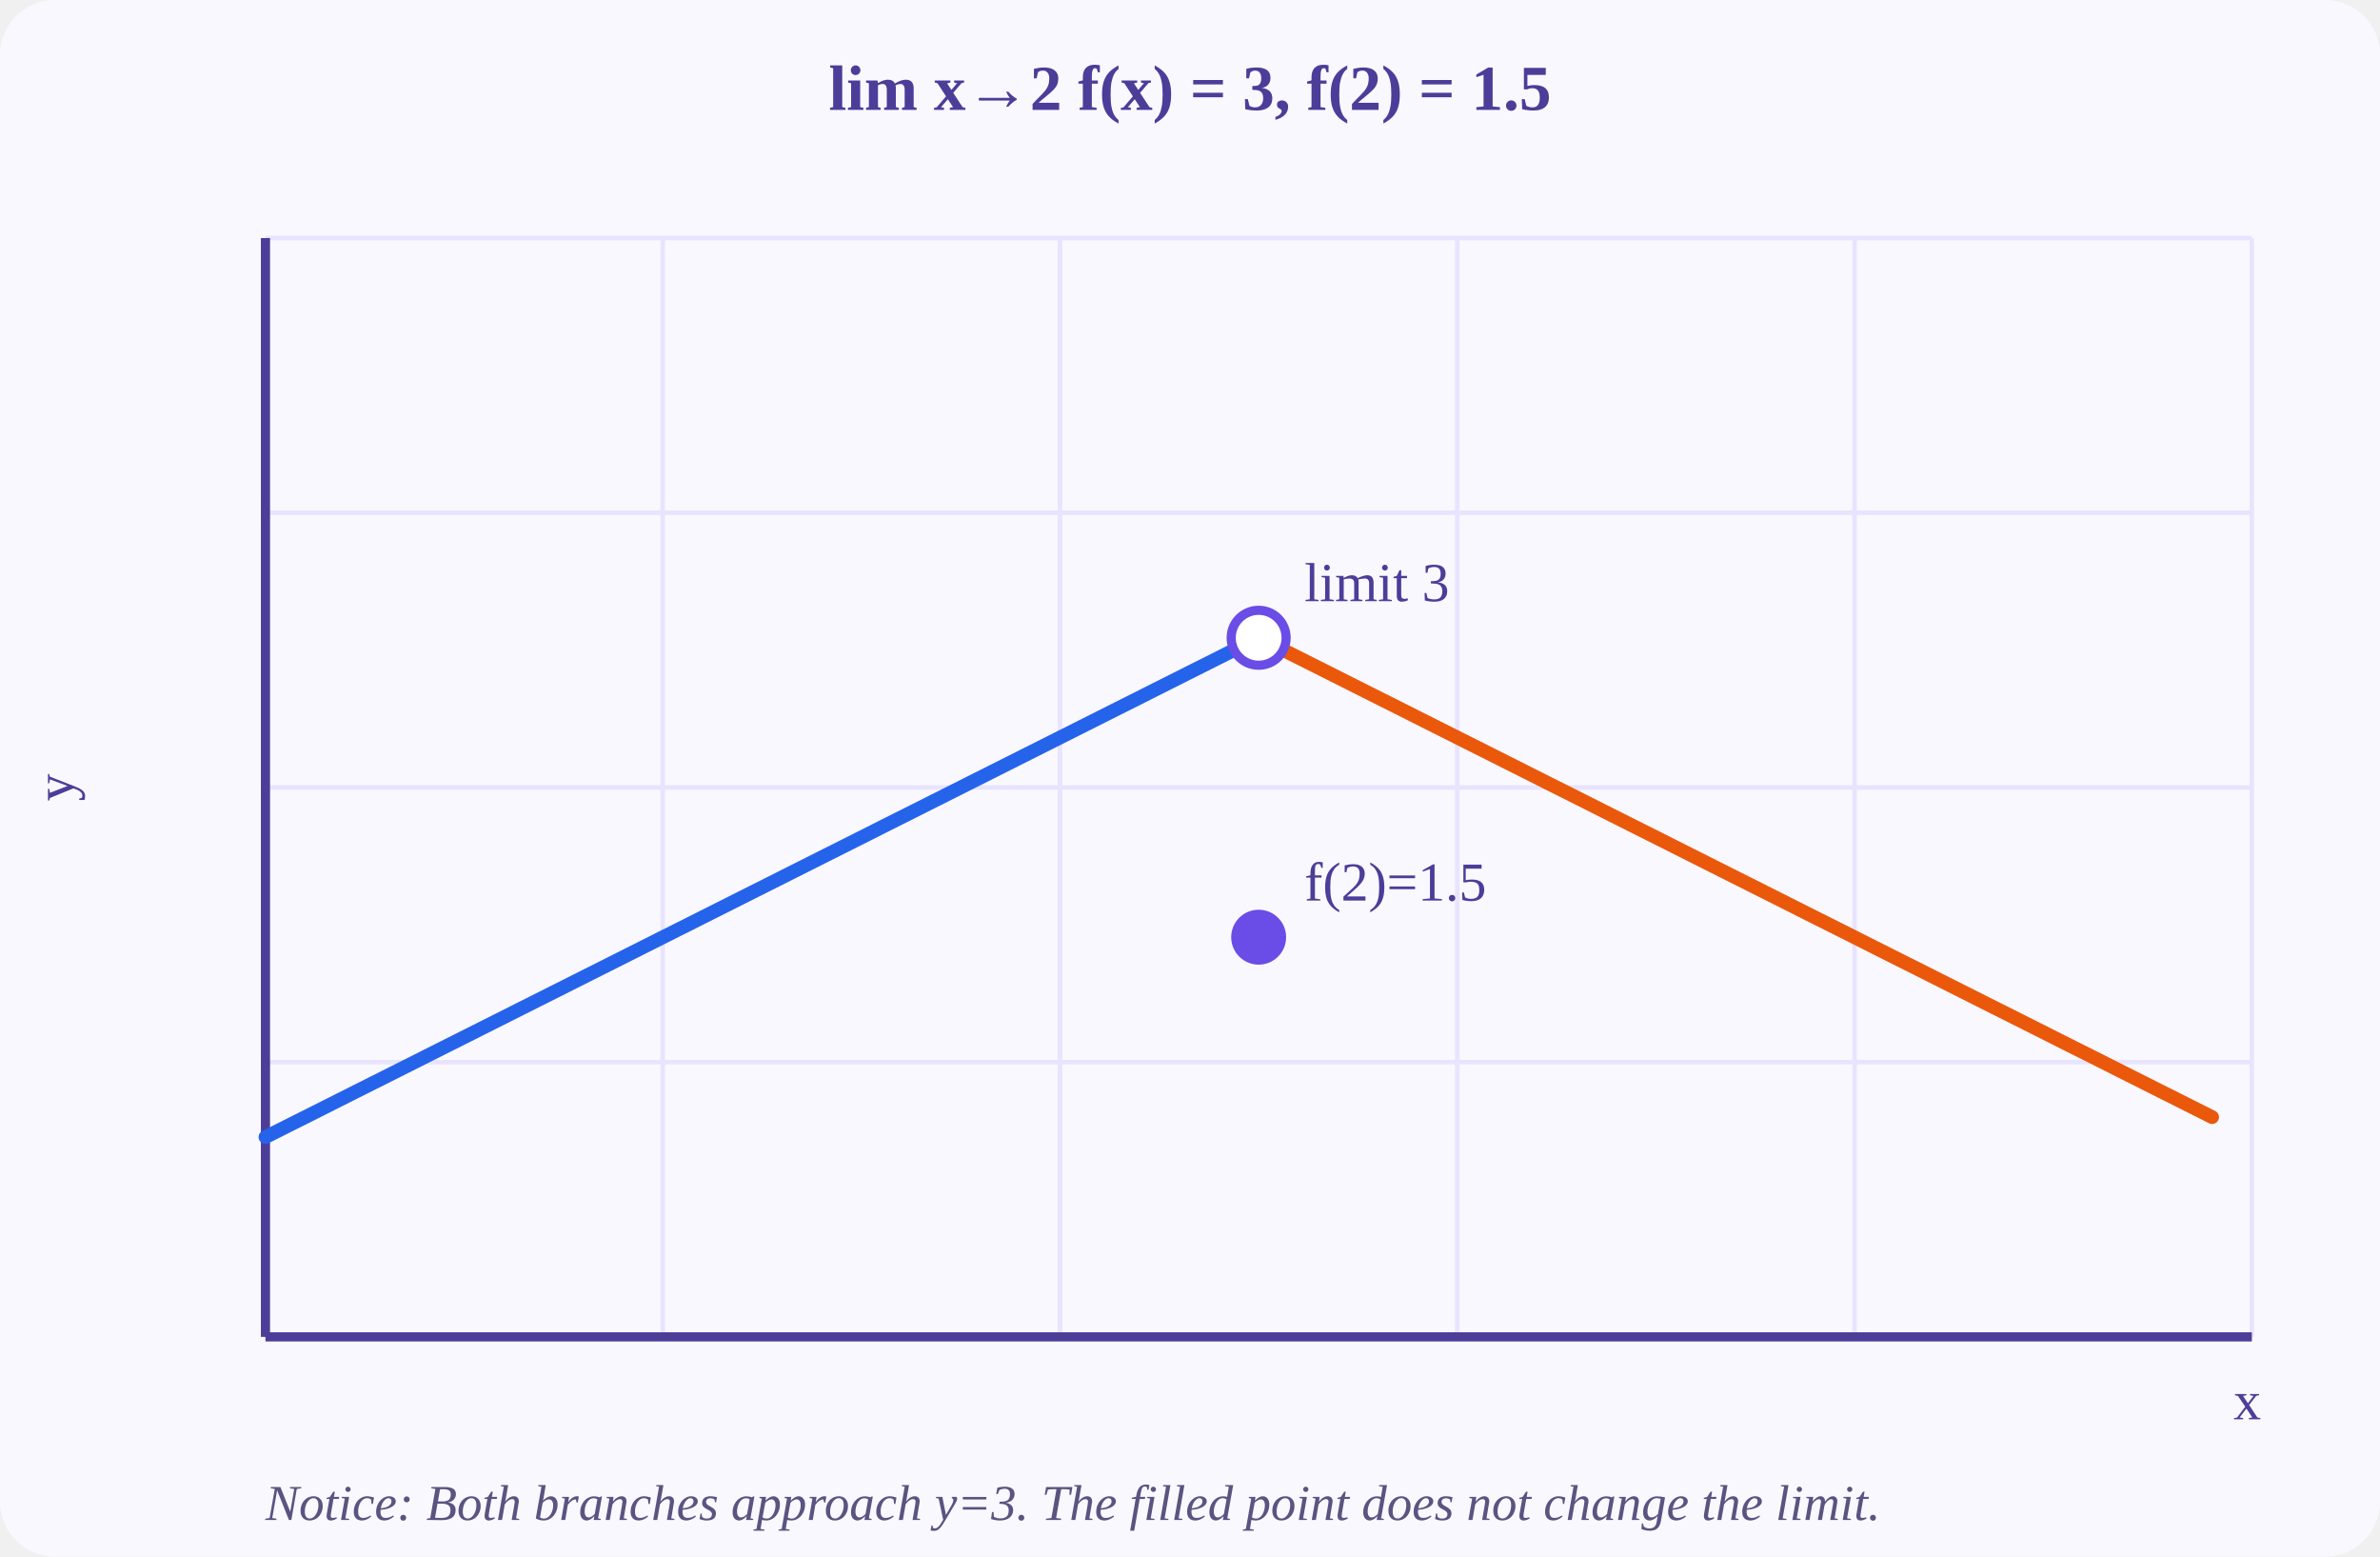
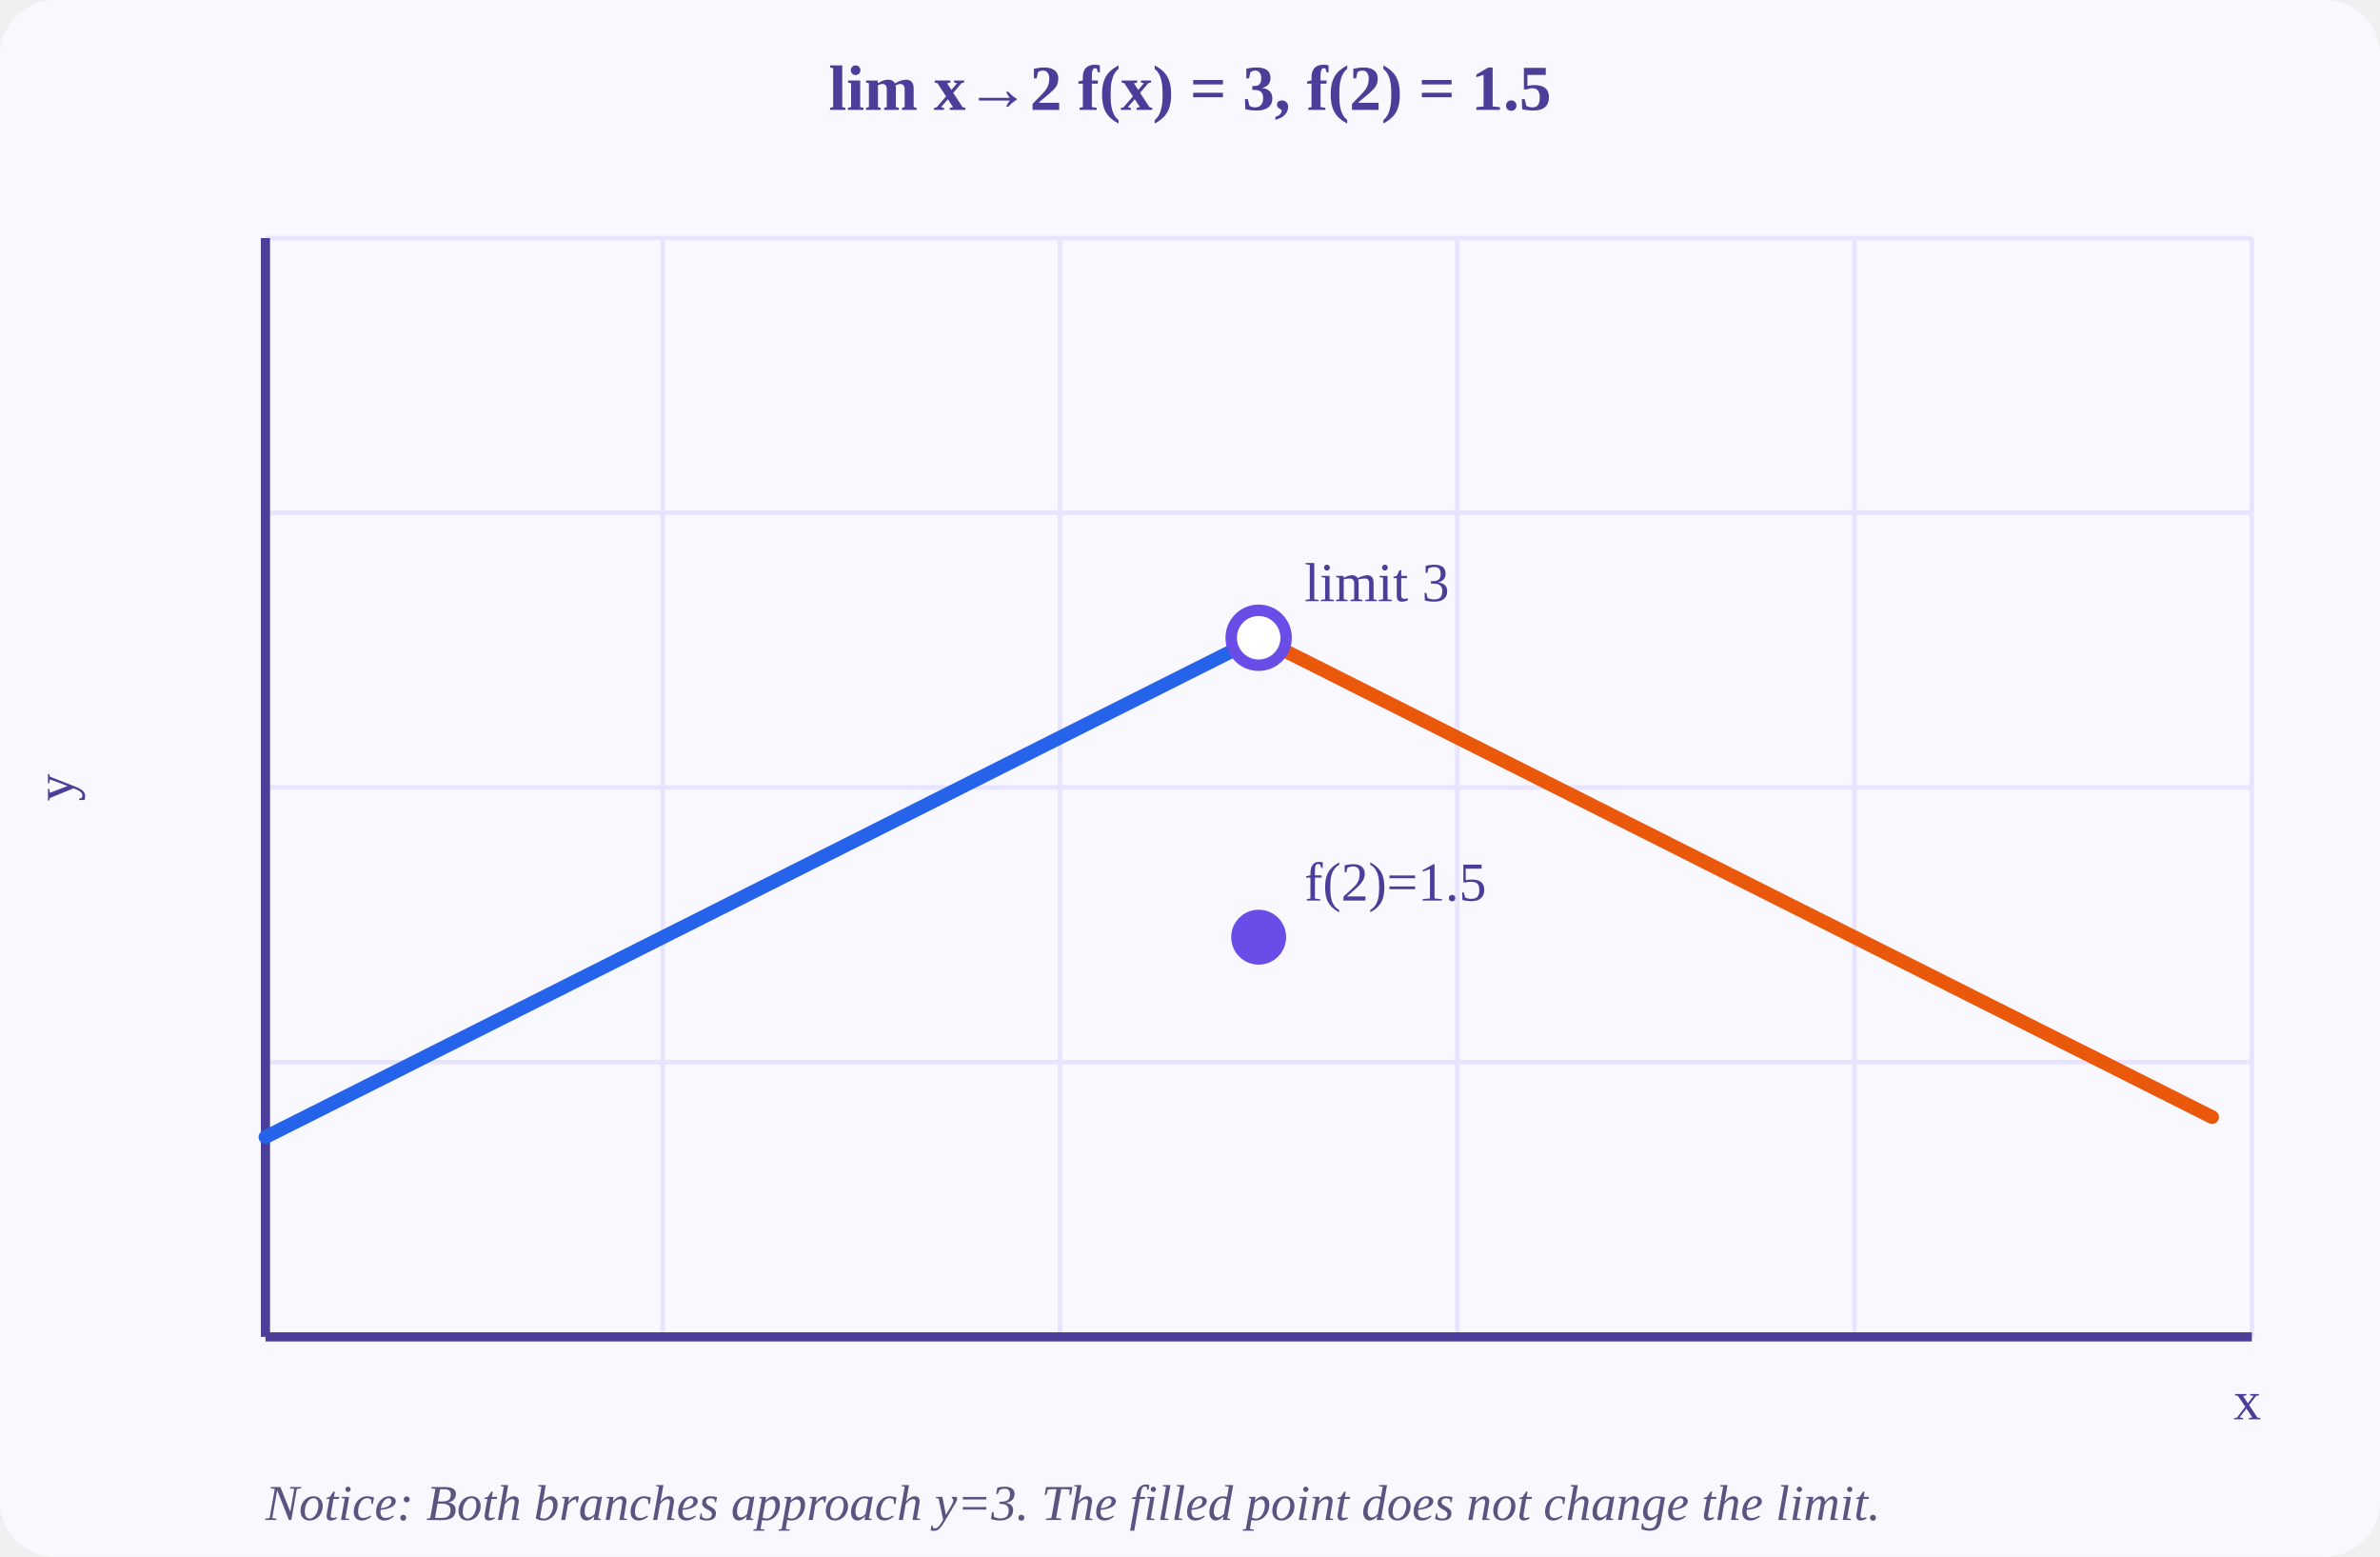
<svg xmlns="http://www.w3.org/2000/svg" viewBox="0 0 520 340" role="img" aria-label="lim x→2 f(x) = 3, f(2) = 1.5" class="ap-graph-svg">
  <rect width="520" height="340" fill="#faf8ff" rx="12" />
  <text x="260.0" y="24" text-anchor="middle" font-size="14" font-weight="700" fill="#4c3d99">lim x→2 f(x) = 3, f(2) = 1.5</text>
  <line x1="58.0" y1="52" x2="58.0" y2="292" stroke="#e8e4ff" stroke-width="1" />
  <line x1="144.8" y1="52" x2="144.8" y2="292" stroke="#e8e4ff" stroke-width="1" />
  <line x1="231.6" y1="52" x2="231.6" y2="292" stroke="#e8e4ff" stroke-width="1" />
  <line x1="318.4" y1="52" x2="318.4" y2="292" stroke="#e8e4ff" stroke-width="1" />
  <line x1="405.2" y1="52" x2="405.2" y2="292" stroke="#e8e4ff" stroke-width="1" />
  <line x1="492.0" y1="52" x2="492.0" y2="292" stroke="#e8e4ff" stroke-width="1" />
  <line x1="58" y1="52.0" x2="492" y2="52.0" stroke="#e8e4ff" stroke-width="1" />
  <line x1="58" y1="112.0" x2="492" y2="112.0" stroke="#e8e4ff" stroke-width="1" />
  <line x1="58" y1="172.0" x2="492" y2="172.0" stroke="#e8e4ff" stroke-width="1" />
  <line x1="58" y1="232.0" x2="492" y2="232.0" stroke="#e8e4ff" stroke-width="1" />
  <line x1="58" y1="292.0" x2="492" y2="292.0" stroke="#e8e4ff" stroke-width="1" />
  <line x1="58" y1="292" x2="492" y2="292" stroke="#4c3d99" stroke-width="2" />
  <line x1="58" y1="52" x2="58" y2="292" stroke="#4c3d99" stroke-width="2" />
  <text x="494.0" y="310.0" text-anchor="end" font-size="12" fill="#4c3d99">x</text>
  <text x="16" y="172.0" text-anchor="middle" font-size="12" fill="#4c3d99" transform="rotate(-90 16 172.0)">y</text>
  <polyline points="58.00,248.36 59.80,247.46 61.60,246.55 63.40,245.65 65.20,244.74 67.01,243.84 68.81,242.93 70.61,242.03 72.41,241.12 74.21,240.21 76.01,239.31 77.81,238.40 79.61,237.50 81.41,236.59 83.22,235.69 85.02,234.78 86.82,233.88 88.62,232.97 90.42,232.07 92.22,231.16 94.02,230.25 95.82,229.35 97.62,228.44 99.43,227.54 101.23,226.63 103.03,225.73 104.83,224.82 106.63,223.92 108.43,223.01 110.23,222.11 112.03,221.20 113.83,220.29 115.64,219.39 117.44,218.48 119.24,217.58 121.04,216.67 122.84,215.77 124.64,214.86 126.44,213.96 128.24,213.05 130.04,212.15 131.85,211.24 133.65,210.33 135.45,209.43 137.25,208.52 139.05,207.62 140.85,206.71 142.65,205.81 144.45,204.90 146.25,204.00 148.05,203.09 149.86,202.19 151.66,201.28 153.46,200.37 155.26,199.47 157.06,198.56 158.86,197.66 160.66,196.75 162.46,195.85 164.26,194.94 166.07,194.04 167.87,193.13 169.67,192.23 171.47,191.32 173.27,190.41 175.07,189.51 176.87,188.60 178.67,187.70 180.47,186.79 182.28,185.89 184.08,184.98 185.88,184.08 187.68,183.17 189.48,182.27 191.28,181.36 193.08,180.45 194.88,179.55 196.68,178.64 198.49,177.74 200.29,176.83 202.09,175.93 203.89,175.02 205.69,174.12 207.49,173.21 209.29,172.31 211.09,171.40 212.89,170.49 214.70,169.59 216.50,168.68 218.30,167.78 220.10,166.87 221.90,165.97 223.70,165.06 225.50,164.16 227.30,163.25 229.10,162.35 230.91,161.44 232.71,160.53 234.51,159.63 236.31,158.72 238.11,157.82 239.91,156.91 241.71,156.01 243.51,155.10 245.31,154.20 247.12,153.29 248.92,152.39 250.72,151.48 252.52,150.57 254.32,149.67 256.12,148.76 257.92,147.86 259.72,146.95 261.52,146.05 263.33,145.14 265.13,144.24 266.93,143.33 268.73,142.43 270.53,141.52 272.33,140.61 274.13,139.71" fill="none" stroke="#2563eb" stroke-width="3" stroke-linecap="round" />
  <polyline points="275.87,139.71 277.60,140.58 279.33,141.45 281.05,142.32 282.78,143.19 284.51,144.05 286.24,144.92 287.97,145.79 289.70,146.66 291.43,147.53 293.16,148.40 294.88,149.27 296.61,150.14 298.34,151.01 300.07,151.88 301.80,152.75 303.53,153.61 305.26,154.48 306.99,155.35 308.71,156.22 310.44,157.09 312.17,157.96 313.90,158.83 315.63,159.70 317.36,160.57 319.09,161.44 320.82,162.31 322.54,163.17 324.27,164.04 326.00,164.91 327.73,165.78 329.46,166.65 331.19,167.52 332.92,168.39 334.65,169.26 336.37,170.13 338.10,171.00 339.83,171.87 341.56,172.73 343.29,173.60 345.02,174.47 346.75,175.34 348.48,176.21 350.20,177.08 351.93,177.95 353.66,178.82 355.39,179.69 357.12,180.56 358.85,181.43 360.58,182.29 362.31,183.16 364.04,184.03 365.76,184.90 367.49,185.77 369.22,186.64 370.95,187.51 372.68,188.38 374.41,189.25 376.14,190.12 377.87,190.99 379.59,191.85 381.32,192.72 383.05,193.59 384.78,194.46 386.51,195.33 388.24,196.20 389.97,197.07 391.70,197.94 393.42,198.81 395.15,199.68 396.88,200.55 398.61,201.41 400.34,202.28 402.07,203.15 403.80,204.02 405.53,204.89 407.25,205.76 408.98,206.63 410.71,207.50 412.44,208.37 414.17,209.24 415.90,210.11 417.63,210.97 419.36,211.84 421.08,212.71 422.81,213.58 424.54,214.45 426.27,215.32 428.00,216.19 429.73,217.06 431.46,217.93 433.19,218.80 434.91,219.67 436.64,220.53 438.37,221.40 440.10,222.27 441.83,223.14 443.56,224.01 445.29,224.88 447.02,225.75 448.74,226.62 450.47,227.49 452.20,228.36 453.93,229.23 455.66,230.09 457.39,230.96 459.12,231.83 460.85,232.70 462.57,233.57 464.30,234.44 466.03,235.31 467.76,236.18 469.49,237.05 471.22,237.92 472.95,238.79 474.68,239.65 476.40,240.52 478.13,241.39 479.86,242.26 481.59,243.13 483.32,244.00" fill="none" stroke="#ea580c" stroke-width="3" stroke-linecap="round" />
-   <circle cx="275.0" cy="139.3" r="6" fill="#fff" stroke="#6a4ce6" stroke-width="2" />
+   <circle cx="275.0" cy="139.3" r="6" fill="#fff" stroke="#6a4ce6" stroke-width="2.5" />
  <text x="285.0" y="131.3" font-size="12" fill="#4c3d99">limit 3</text>
  <circle cx="275.0" cy="204.7" r="6" fill="#6a4ce6" />
  <text x="285.0" y="196.7" font-size="12" fill="#4c3d99">f(2)=1.5</text>
  <text x="58" y="332" font-size="11" fill="#5b5380" font-style="italic">Notice: Both branches approach y=3. The filled point does not change the limit.</text>
</svg>
